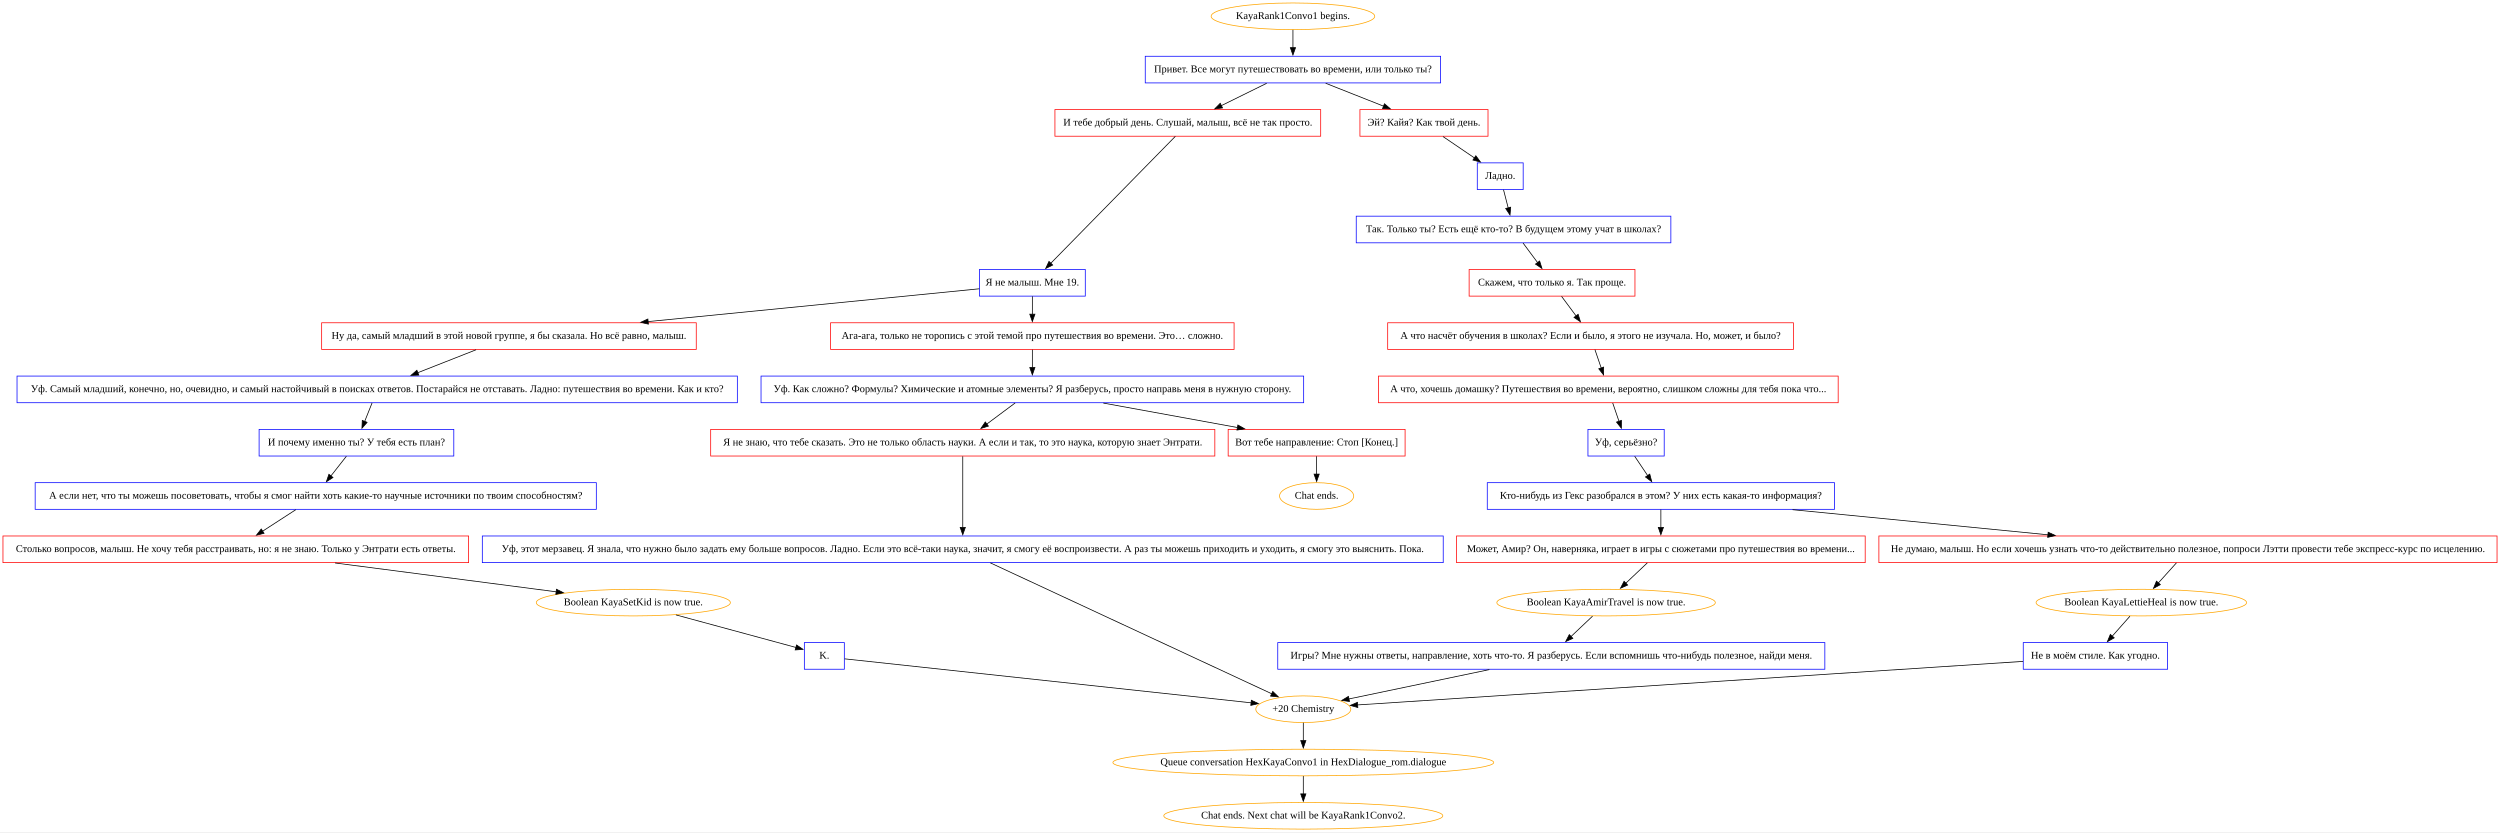
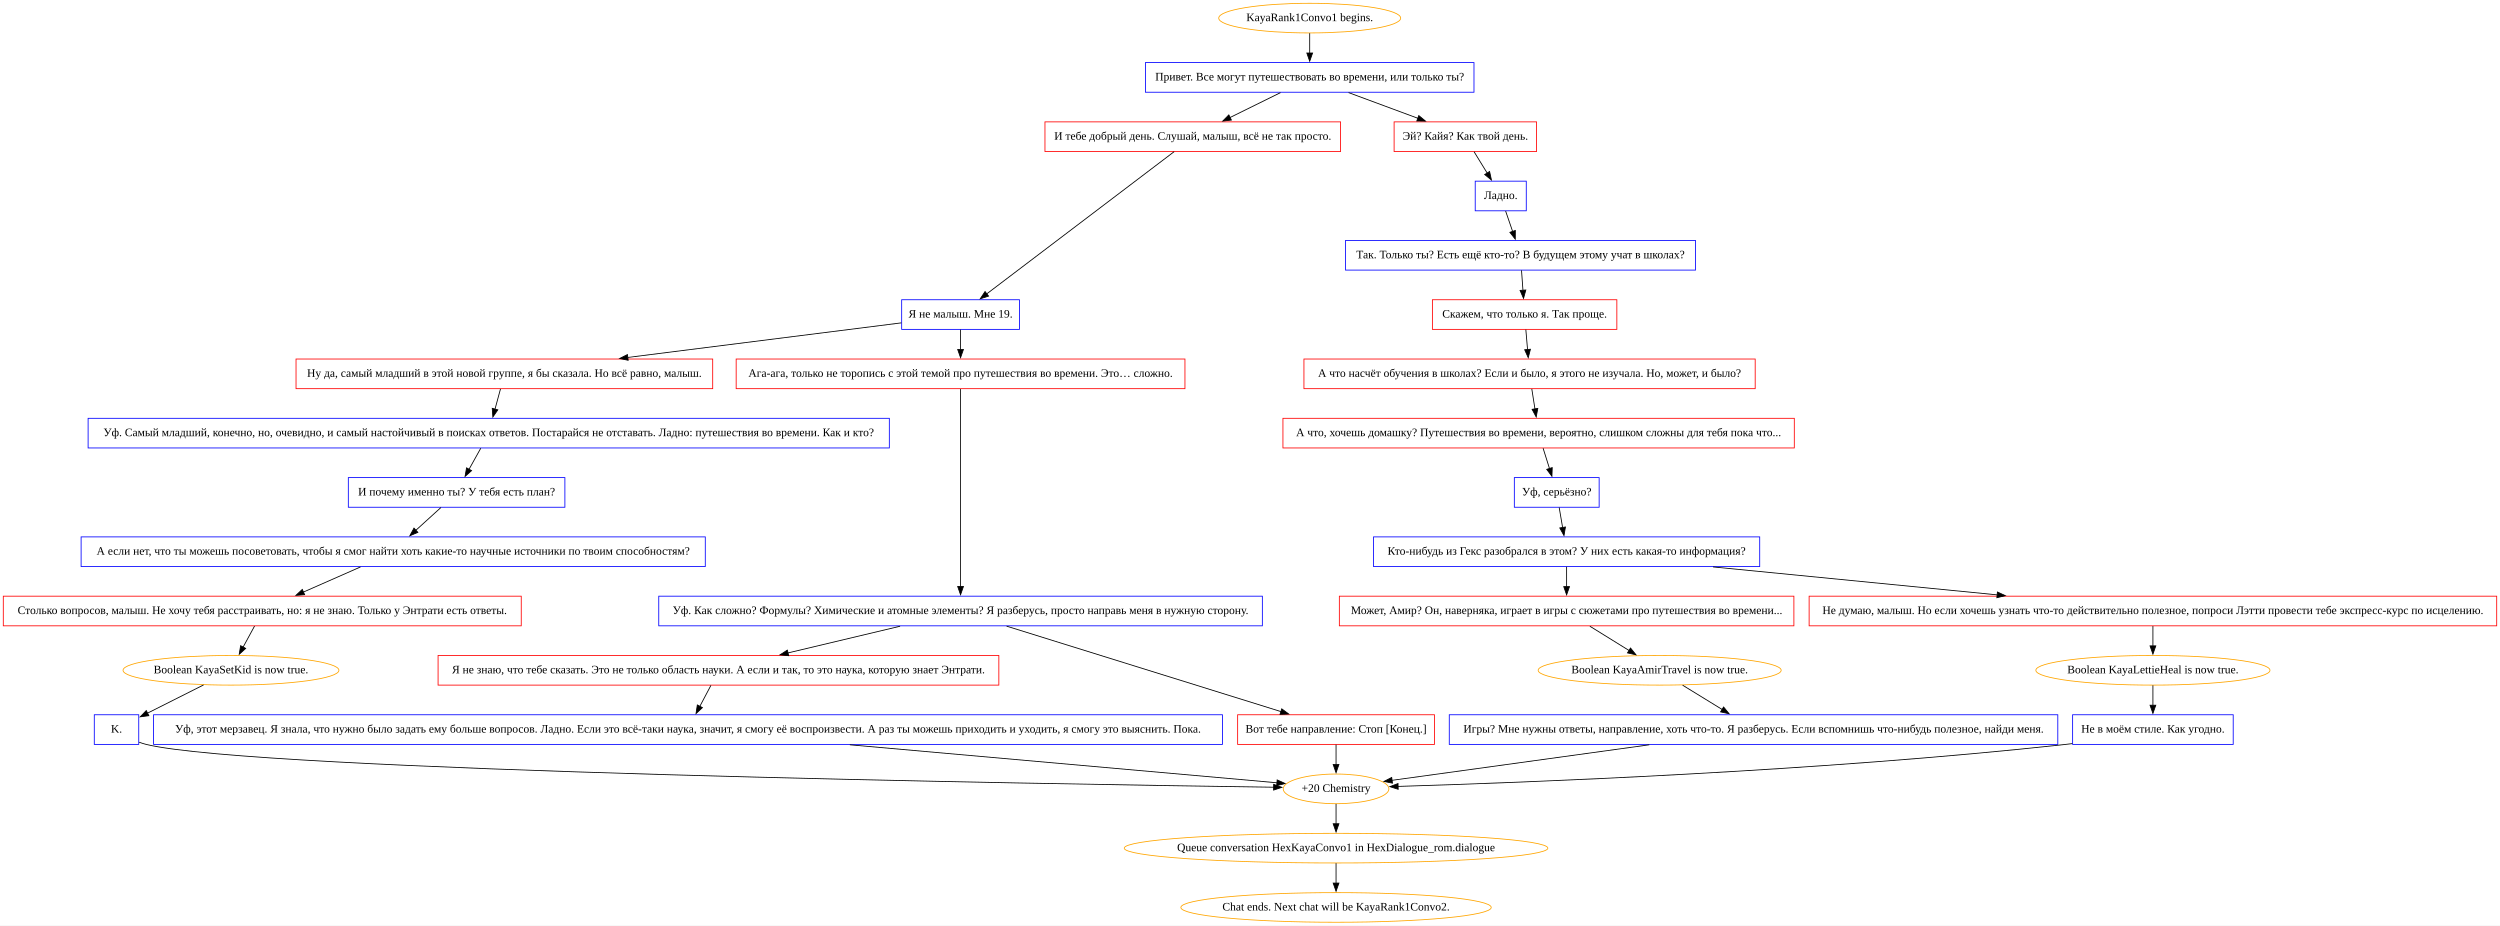
- <svg xmlns="http://www.w3.org/2000/svg" width="3377pt" height="1124pt" viewBox="0.00 0.00 3377.00 1124.00">
+ <svg xmlns="http://www.w3.org/2000/svg" width="3036pt" height="1124pt" viewBox="0.00 0.00 3036.00 1124.00">
  <g id="graph0" class="graph" transform="scale(1 1) rotate(0) translate(4 1120)">
-     <polygon fill="white" stroke="none" points="-4,4 -4,-1120 3373,-1120 3373,4 -4,4" />
+     <polygon fill="white" stroke="none" points="-4,4 -4,-1120 3032,-1120 3032,4 -4,4" />
    <g id="node1" class="node">
-       <ellipse fill="none" stroke="orange" cx="1742.5" cy="-1098" rx="110.48" ry="18" />
-       <text text-anchor="middle" x="1742.5" y="-1094.3" font-family="Times New Roman,serif" font-size="14.00">KayaRank1Convo1 begins.</text>
+       <ellipse fill="none" stroke="orange" cx="1586.5" cy="-1098" rx="110.48" ry="18" />
+       <text text-anchor="middle" x="1586.5" y="-1094.3" font-family="Times New Roman,serif" font-size="14.00">KayaRank1Convo1 begins.</text>
    </g>
    <g id="node2" class="node">
-       <polygon fill="none" stroke="blue" points="1942,-1044 1543,-1044 1543,-1008 1942,-1008 1942,-1044" />
-       <text text-anchor="middle" x="1742.5" y="-1022.3" font-family="Times New Roman,serif" font-size="14.00">Привет. Все могут путешествовать во времени, или только ты?</text>
+       <polygon fill="none" stroke="blue" points="1786,-1044 1387,-1044 1387,-1008 1786,-1008 1786,-1044" />
+       <text text-anchor="middle" x="1586.5" y="-1022.3" font-family="Times New Roman,serif" font-size="14.00">Привет. Все могут путешествовать во времени, или только ты?</text>
    </g>
    <g id="edge1" class="edge">
-       <path fill="none" stroke="black" d="M1742.5,-1079.7C1742.5,-1072.41 1742.5,-1063.73 1742.5,-1055.54" />
-       <polygon fill="black" stroke="black" points="1746,-1055.62 1742.5,-1045.62 1739,-1055.62 1746,-1055.62" />
+       <path fill="none" stroke="black" d="M1586.5,-1079.7C1586.5,-1072.41 1586.5,-1063.73 1586.5,-1055.54" />
+       <polygon fill="black" stroke="black" points="1590,-1055.62 1586.5,-1045.62 1583,-1055.62 1590,-1055.62" />
    </g>
    <g id="node3" class="node">
-       <polygon fill="none" stroke="red" points="1780,-972 1421,-972 1421,-936 1780,-936 1780,-972" />
-       <text text-anchor="middle" x="1600.5" y="-950.3" font-family="Times New Roman,serif" font-size="14.00">И тебе добрый день. Слушай, малыш, всё не так просто.</text>
+       <polygon fill="none" stroke="red" points="1624,-972 1265,-972 1265,-936 1624,-936 1624,-972" />
+       <text text-anchor="middle" x="1444.5" y="-950.3" font-family="Times New Roman,serif" font-size="14.00">И тебе добрый день. Слушай, малыш, всё не так просто.</text>
    </g>
    <g id="edge2" class="edge">
-       <path fill="none" stroke="black" d="M1707.03,-1007.52C1688.43,-998.34 1665.43,-987.01 1645.57,-977.22" />
-       <polygon fill="black" stroke="black" points="1647.39,-974.21 1636.87,-972.93 1644.29,-980.49 1647.39,-974.21" />
+       <path fill="none" stroke="black" d="M1551.03,-1007.52C1532.43,-998.34 1509.43,-987.01 1489.57,-977.22" />
+       <polygon fill="black" stroke="black" points="1491.39,-974.21 1480.87,-972.93 1488.29,-980.49 1491.39,-974.21" />
    </g>
    <g id="node4" class="node">
-       <polygon fill="none" stroke="red" points="2006,-972 1833,-972 1833,-936 2006,-936 2006,-972" />
-       <text text-anchor="middle" x="1919.5" y="-950.3" font-family="Times New Roman,serif" font-size="14.00">Эй? Кайя? Как твой день.</text>
+       <polygon fill="none" stroke="red" points="1862,-972 1689,-972 1689,-936 1862,-936 1862,-972" />
+       <text text-anchor="middle" x="1775.5" y="-950.3" font-family="Times New Roman,serif" font-size="14.00">Эй? Кайя? Как твой день.</text>
    </g>
    <g id="edge3" class="edge">
-       <path fill="none" stroke="black" d="M1786.71,-1007.52C1810.45,-998.13 1839.92,-986.47 1865.07,-976.53" />
-       <polygon fill="black" stroke="black" points="1866.13,-979.87 1874.14,-972.94 1863.56,-973.36 1866.13,-979.87" />
+       <path fill="none" stroke="black" d="M1633.71,-1007.52C1659.28,-998.04 1691.09,-986.26 1718.1,-976.26" />
+       <polygon fill="black" stroke="black" points="1718.99,-979.66 1727.15,-972.91 1716.56,-973.1 1718.99,-979.66" />
    </g>
    <g id="node5" class="node">
-       <polygon fill="none" stroke="blue" points="1462,-756 1319,-756 1319,-720 1462,-720 1462,-756" />
-       <text text-anchor="middle" x="1390.5" y="-734.3" font-family="Times New Roman,serif" font-size="14.00">Я не малыш. Мне 19.</text>
+       <polygon fill="none" stroke="blue" points="1234,-756 1091,-756 1091,-720 1234,-720 1234,-756" />
+       <text text-anchor="middle" x="1162.5" y="-734.3" font-family="Times New Roman,serif" font-size="14.00">Я не малыш. Мне 19.</text>
    </g>
    <g id="edge4" class="edge">
-       <path fill="none" stroke="black" d="M1583.67,-935.85C1546.81,-898.28 1458.78,-808.58 1415.45,-764.43" />
-       <polygon fill="black" stroke="black" points="1417.97,-762 1408.47,-757.31 1412.98,-766.9 1417.97,-762" />
+       <path fill="none" stroke="black" d="M1421.9,-935.85C1371.88,-897.89 1251.71,-806.7 1194.21,-763.06" />
+       <polygon fill="black" stroke="black" points="1196.5,-760.4 1186.41,-757.15 1192.26,-765.98 1196.5,-760.4" />
    </g>
    <g id="node6" class="node">
-       <polygon fill="none" stroke="blue" points="2053.5,-900 1991.5,-900 1991.5,-864 2053.5,-864 2053.5,-900" />
-       <text text-anchor="middle" x="2022.5" y="-878.3" font-family="Times New Roman,serif" font-size="14.00">Ладно. </text>
+       <polygon fill="none" stroke="blue" points="1849.5,-900 1787.5,-900 1787.5,-864 1849.5,-864 1849.5,-900" />
+       <text text-anchor="middle" x="1818.5" y="-878.3" font-family="Times New Roman,serif" font-size="14.00">Ладно. </text>
    </g>
    <g id="edge5" class="edge">
-       <path fill="none" stroke="black" d="M1945.23,-935.52C1958.1,-926.76 1973.88,-916.04 1987.81,-906.58" />
-       <polygon fill="black" stroke="black" points="1989.55,-909.63 1995.85,-901.11 1985.61,-903.84 1989.55,-909.63" />
+       <path fill="none" stroke="black" d="M1786.13,-935.7C1790.92,-927.9 1796.69,-918.51 1802.02,-909.83" />
+       <polygon fill="black" stroke="black" points="1804.95,-911.75 1807.2,-901.39 1798.98,-908.08 1804.95,-911.75" />
    </g>
    <g id="node7" class="node">
-       <polygon fill="none" stroke="red" points="936.5,-684 430.5,-684 430.5,-648 936.5,-648 936.5,-684" />
-       <text text-anchor="middle" x="683.5" y="-662.3" font-family="Times New Roman,serif" font-size="14.00">Ну да, самый младший в этой новой группе, я бы сказала. Но всё равно, малыш.</text>
+       <polygon fill="none" stroke="red" points="861.5,-684 355.5,-684 355.5,-648 861.5,-648 861.5,-684" />
+       <text text-anchor="middle" x="608.5" y="-662.3" font-family="Times New Roman,serif" font-size="14.00">Ну да, самый младший в этой новой группе, я бы сказала. Но всё равно, малыш.</text>
    </g>
    <g id="edge6" class="edge">
-       <path fill="none" stroke="black" d="M1318.82,-729.9C1214.81,-719.6 1018.43,-700.16 871.41,-685.61" />
-       <polygon fill="black" stroke="black" points="871.83,-682.13 861.53,-684.63 871.14,-689.1 871.83,-682.13" />
+       <path fill="none" stroke="black" d="M1090.64,-727.92C1006.87,-717.34 866.16,-699.56 758.31,-685.93" />
+       <polygon fill="black" stroke="black" points="758.84,-682.47 748.48,-684.69 757.97,-689.41 758.84,-682.47" />
    </g>
    <g id="node8" class="node">
-       <polygon fill="none" stroke="red" points="1663,-684 1118,-684 1118,-648 1663,-648 1663,-684" />
-       <text text-anchor="middle" x="1390.5" y="-662.3" font-family="Times New Roman,serif" font-size="14.00">Ага-ага, только не торопись с этой темой про путешествия во времени. Это… сложно.</text>
+       <polygon fill="none" stroke="red" points="1435,-684 890,-684 890,-648 1435,-648 1435,-684" />
+       <text text-anchor="middle" x="1162.5" y="-662.3" font-family="Times New Roman,serif" font-size="14.00">Ага-ага, только не торопись с этой темой про путешествия во времени. Это… сложно.</text>
    </g>
    <g id="edge7" class="edge">
-       <path fill="none" stroke="black" d="M1390.5,-719.7C1390.5,-712.41 1390.5,-703.73 1390.5,-695.54" />
-       <polygon fill="black" stroke="black" points="1394,-695.62 1390.5,-685.62 1387,-695.62 1394,-695.62" />
+       <path fill="none" stroke="black" d="M1162.5,-719.7C1162.5,-712.41 1162.5,-703.73 1162.5,-695.54" />
+       <polygon fill="black" stroke="black" points="1166,-695.62 1162.5,-685.62 1159,-695.62 1166,-695.62" />
    </g>
    <g id="node9" class="node">
-       <polygon fill="none" stroke="blue" points="2253,-828 1828,-828 1828,-792 2253,-792 2253,-828" />
-       <text text-anchor="middle" x="2040.5" y="-806.3" font-family="Times New Roman,serif" font-size="14.00">Так. Только ты? Есть ещё кто-то? В будущем этому учат в школах?</text>
+       <polygon fill="none" stroke="blue" points="2055,-828 1630,-828 1630,-792 2055,-792 2055,-828" />
+       <text text-anchor="middle" x="1842.5" y="-806.3" font-family="Times New Roman,serif" font-size="14.00">Так. Только ты? Есть ещё кто-то? В будущем этому учат в школах?</text>
    </g>
    <g id="edge8" class="edge">
-       <path fill="none" stroke="black" d="M2026.95,-863.7C2028.85,-856.32 2031.11,-847.52 2033.24,-839.25" />
-       <polygon fill="black" stroke="black" points="2036.62,-840.13 2035.72,-829.57 2029.84,-838.38 2036.62,-840.13" />
+       <path fill="none" stroke="black" d="M1824.43,-863.7C1826.99,-856.24 1830.05,-847.32 1832.91,-838.97" />
+       <polygon fill="black" stroke="black" points="1836.21,-840.13 1836.14,-829.54 1829.59,-837.86 1836.21,-840.13" />
    </g>
    <g id="node10" class="node">
-       <polygon fill="none" stroke="blue" points="992,-612 19,-612 19,-576 992,-576 992,-612" />
-       <text text-anchor="middle" x="505.5" y="-590.3" font-family="Times New Roman,serif" font-size="14.00">Уф. Самый младший, конечно, но, очевидно, и самый настойчивый в поисках ответов. Постарайся не отставать. Ладно: путешествия во времени. Как и кто?</text>
+       <polygon fill="none" stroke="blue" points="1076,-612 103,-612 103,-576 1076,-576 1076,-612" />
+       <text text-anchor="middle" x="589.5" y="-590.3" font-family="Times New Roman,serif" font-size="14.00">Уф. Самый младший, конечно, но, очевидно, и самый настойчивый в поисках ответов. Постарайся не отставать. Ладно: путешествия во времени. Как и кто?</text>
    </g>
    <g id="edge9" class="edge">
-       <path fill="none" stroke="black" d="M639.04,-647.52C615.17,-638.13 585.53,-626.47 560.24,-616.53" />
-       <polygon fill="black" stroke="black" points="561.69,-613.34 551.11,-612.94 559.13,-619.85 561.69,-613.34" />
+       <path fill="none" stroke="black" d="M603.8,-647.7C601.78,-640.24 599.36,-631.32 597.09,-622.97" />
+       <polygon fill="black" stroke="black" points="600.54,-622.3 594.54,-613.57 593.78,-624.13 600.54,-622.3" />
    </g>
    <g id="node11" class="node">
-       <polygon fill="none" stroke="blue" points="1757,-612 1024,-612 1024,-576 1757,-576 1757,-612" />
-       <text text-anchor="middle" x="1390.5" y="-590.3" font-family="Times New Roman,serif" font-size="14.00">Уф. Как сложно? Формулы? Химические и атомные элементы? Я разберусь, просто направь меня в нужную сторону.</text>
+       <polygon fill="none" stroke="blue" points="1529,-396 796,-396 796,-360 1529,-360 1529,-396" />
+       <text text-anchor="middle" x="1162.5" y="-374.3" font-family="Times New Roman,serif" font-size="14.00">Уф. Как сложно? Формулы? Химические и атомные элементы? Я разберусь, просто направь меня в нужную сторону.</text>
    </g>
    <g id="edge10" class="edge">
-       <path fill="none" stroke="black" d="M1390.5,-647.7C1390.5,-640.41 1390.5,-631.73 1390.5,-623.54" />
-       <polygon fill="black" stroke="black" points="1394,-623.62 1390.5,-613.62 1387,-623.62 1394,-623.62" />
+       <path fill="none" stroke="black" d="M1162.5,-647.54C1162.5,-599.76 1162.5,-466.51 1162.5,-407.61" />
+       <polygon fill="black" stroke="black" points="1166,-407.75 1162.5,-397.75 1159,-407.75 1166,-407.75" />
    </g>
    <g id="node12" class="node">
-       <polygon fill="none" stroke="red" points="2204.5,-756 1980.5,-756 1980.5,-720 2204.5,-720 2204.5,-756" />
-       <text text-anchor="middle" x="2092.5" y="-734.3" font-family="Times New Roman,serif" font-size="14.00">Скажем, что только я. Так проще.</text>
+       <polygon fill="none" stroke="red" points="1959.5,-756 1735.5,-756 1735.5,-720 1959.5,-720 1959.5,-756" />
+       <text text-anchor="middle" x="1847.5" y="-734.3" font-family="Times New Roman,serif" font-size="14.00">Скажем, что только я. Так проще.</text>
    </g>
    <g id="edge11" class="edge">
-       <path fill="none" stroke="black" d="M2053.35,-791.7C2059.27,-783.73 2066.43,-774.1 2072.99,-765.26" />
-       <polygon fill="black" stroke="black" points="2075.74,-767.43 2078.89,-757.32 2070.12,-763.26 2075.74,-767.43" />
+       <path fill="none" stroke="black" d="M1843.74,-791.7C1844.26,-784.41 1844.88,-775.73 1845.46,-767.54" />
+       <polygon fill="black" stroke="black" points="1848.95,-767.84 1846.17,-757.61 1841.97,-767.34 1848.95,-767.84" />
    </g>
    <g id="node13" class="node">
-       <polygon fill="none" stroke="blue" points="609,-540 346,-540 346,-504 609,-504 609,-540" />
-       <text text-anchor="middle" x="477.5" y="-518.3" font-family="Times New Roman,serif" font-size="14.00">И почему именно ты? У тебя есть план? </text>
+       <polygon fill="none" stroke="blue" points="682,-540 419,-540 419,-504 682,-504 682,-540" />
+       <text text-anchor="middle" x="550.5" y="-518.3" font-family="Times New Roman,serif" font-size="14.00">И почему именно ты? У тебя есть план? </text>
    </g>
    <g id="edge12" class="edge">
-       <path fill="none" stroke="black" d="M498.58,-575.7C495.56,-568.15 491.95,-559.12 488.57,-550.68" />
-       <polygon fill="black" stroke="black" points="491.87,-549.49 484.9,-541.51 485.37,-552.09 491.87,-549.49" />
+       <path fill="none" stroke="black" d="M579.86,-575.7C575.56,-567.98 570.4,-558.71 565.61,-550.11" />
+       <polygon fill="black" stroke="black" points="568.69,-548.46 560.77,-541.43 562.58,-551.87 568.69,-548.46" />
    </g>
    <g id="node14" class="node">
-       <polygon fill="none" stroke="red" points="1637,-540 956,-540 956,-504 1637,-504 1637,-540" />
-       <text text-anchor="middle" x="1296.5" y="-518.3" font-family="Times New Roman,serif" font-size="14.00">Я не знаю, что тебе сказать. Это не только область науки. А если и так, то это наука, которую знает Энтрати.</text>
+       <polygon fill="none" stroke="red" points="1209,-324 528,-324 528,-288 1209,-288 1209,-324" />
+       <text text-anchor="middle" x="868.5" y="-302.3" font-family="Times New Roman,serif" font-size="14.00">Я не знаю, что тебе сказать. Это не только область науки. А если и так, то это наука, которую знает Энтрати.</text>
    </g>
    <g id="edge13" class="edge">
-       <path fill="none" stroke="black" d="M1367.26,-575.7C1355.63,-567.03 1341.35,-556.4 1328.68,-546.96" />
-       <polygon fill="black" stroke="black" points="1331.12,-544.42 1321.01,-541.25 1326.94,-550.03 1331.12,-544.42" />
+       <path fill="none" stroke="black" d="M1089.07,-359.52C1047.69,-349.66 995.82,-337.31 952.78,-327.07" />
+       <polygon fill="black" stroke="black" points="953.77,-323.7 943.23,-324.79 952.15,-330.51 953.77,-323.7" />
    </g>
    <g id="node15" class="node">
-       <polygon fill="none" stroke="red" points="1894,-540 1655,-540 1655,-504 1894,-504 1894,-540" />
-       <text text-anchor="middle" x="1774.5" y="-518.3" font-family="Times New Roman,serif" font-size="14.00">Вот тебе направление: Стоп [Конец.]</text>
+       <polygon fill="none" stroke="red" points="1738,-252 1499,-252 1499,-216 1738,-216 1738,-252" />
+       <text text-anchor="middle" x="1618.5" y="-230.3" font-family="Times New Roman,serif" font-size="14.00">Вот тебе направление: Стоп [Конец.]</text>
    </g>
    <g id="edge14" class="edge">
-       <path fill="none" stroke="black" d="M1486.41,-575.52C1541.49,-565.48 1610.8,-552.84 1667.62,-542.48" />
-       <polygon fill="black" stroke="black" points="1668.12,-545.95 1677.33,-540.71 1666.86,-539.06 1668.12,-545.95" />
+       <path fill="none" stroke="black" d="M1218.41,-359.59C1302.54,-333.39 1461.4,-283.92 1551.57,-255.84" />
+       <polygon fill="black" stroke="black" points="1552.53,-259.21 1561.04,-252.89 1550.45,-252.52 1552.53,-259.21" />
    </g>
    <g id="node16" class="node">
-       <polygon fill="none" stroke="red" points="2418.5,-684 1870.5,-684 1870.5,-648 2418.5,-648 2418.5,-684" />
-       <text text-anchor="middle" x="2144.5" y="-662.3" font-family="Times New Roman,serif" font-size="14.00">А что насчёт обучения в школах? Если и было, я этого не изучала. Но, может, и было? </text>
+       <polygon fill="none" stroke="red" points="2127.5,-684 1579.5,-684 1579.5,-648 2127.5,-648 2127.5,-684" />
+       <text text-anchor="middle" x="1853.5" y="-662.3" font-family="Times New Roman,serif" font-size="14.00">А что насчёт обучения в школах? Если и было, я этого не изучала. Но, может, и было? </text>
    </g>
    <g id="edge15" class="edge">
-       <path fill="none" stroke="black" d="M2105.35,-719.7C2111.27,-711.73 2118.43,-702.1 2124.99,-693.26" />
-       <polygon fill="black" stroke="black" points="2127.74,-695.43 2130.89,-685.32 2122.12,-691.26 2127.74,-695.43" />
+       <path fill="none" stroke="black" d="M1848.98,-719.7C1849.61,-712.41 1850.35,-703.73 1851.05,-695.54" />
+       <polygon fill="black" stroke="black" points="1854.54,-695.87 1851.9,-685.61 1847.56,-695.28 1854.54,-695.87" />
    </g>
    <g id="node17" class="node">
-       <polygon fill="none" stroke="blue" points="801.5,-468 43.5,-468 43.5,-432 801.5,-432 801.5,-468" />
-       <text text-anchor="middle" x="422.5" y="-446.3" font-family="Times New Roman,serif" font-size="14.00">А если нет, что ты можешь посоветовать, чтобы я смог найти хоть какие-то научные источники по твоим способностям?</text>
+       <polygon fill="none" stroke="blue" points="852.5,-468 94.5,-468 94.5,-432 852.5,-432 852.5,-468" />
+       <text text-anchor="middle" x="473.5" y="-446.3" font-family="Times New Roman,serif" font-size="14.00">А если нет, что ты можешь посоветовать, чтобы я смог найти хоть какие-то научные источники по твоим способностям?</text>
    </g>
    <g id="edge16" class="edge">
-       <path fill="none" stroke="black" d="M463.9,-503.7C457.58,-495.64 449.92,-485.89 442.91,-476.98" />
-       <polygon fill="black" stroke="black" points="445.8,-475 436.87,-469.29 440.3,-479.32 445.8,-475" />
+       <path fill="none" stroke="black" d="M531.47,-503.7C522.3,-495.37 511.15,-485.22 501.07,-476.07" />
+       <polygon fill="black" stroke="black" points="503.46,-473.5 493.7,-469.37 498.75,-478.68 503.46,-473.5" />
    </g>
    <g id="node18" class="node">
-       <polygon fill="none" stroke="blue" points="1945.5,-396 647.5,-396 647.5,-360 1945.5,-360 1945.5,-396" />
-       <text text-anchor="middle" x="1296.5" y="-374.3" font-family="Times New Roman,serif" font-size="14.00">Уф, этот мерзавец. Я знала, что нужно было задать ему больше вопросов. Ладно. Если это всё-таки наука, значит, я смогу её воспроизвести. А раз ты можешь приходить и уходить, я смогу это выяснить. Пока.</text>
+       <polygon fill="none" stroke="blue" points="1480.5,-252 182.5,-252 182.5,-216 1480.5,-216 1480.5,-252" />
+       <text text-anchor="middle" x="831.5" y="-230.3" font-family="Times New Roman,serif" font-size="14.00">Уф, этот мерзавец. Я знала, что нужно было задать ему больше вопросов. Ладно. Если это всё-таки наука, значит, я смогу её воспроизвести. А раз ты можешь приходить и уходить, я смогу это выяснить. Пока.</text>
    </g>
    <g id="edge17" class="edge">
-       <path fill="none" stroke="black" d="M1296.5,-503.59C1296.5,-479.61 1296.5,-436.14 1296.5,-407.42" />
-       <polygon fill="black" stroke="black" points="1300,-407.62 1296.5,-397.62 1293,-407.62 1300,-407.62" />
+       <path fill="none" stroke="black" d="M859.35,-287.7C855.28,-279.98 850.38,-270.71 845.83,-262.11" />
+       <polygon fill="black" stroke="black" points="849.02,-260.65 841.25,-253.44 842.83,-263.92 849.02,-260.65" />
    </g>
    <g id="node19" class="node">
-       <ellipse fill="none" stroke="orange" cx="1774.5" cy="-450" rx="50.09" ry="18" />
-       <text text-anchor="middle" x="1774.5" y="-446.3" font-family="Times New Roman,serif" font-size="14.00">Chat ends.</text>
+       <ellipse fill="none" stroke="orange" cx="1618.5" cy="-162" rx="64.19" ry="18" />
+       <text text-anchor="middle" x="1618.5" y="-158.3" font-family="Times New Roman,serif" font-size="14.00">+20 Chemistry</text>
    </g>
    <g id="edge18" class="edge">
-       <path fill="none" stroke="black" d="M1774.5,-503.7C1774.5,-496.41 1774.5,-487.73 1774.5,-479.54" />
-       <polygon fill="black" stroke="black" points="1778,-479.62 1774.5,-469.62 1771,-479.62 1778,-479.62" />
+       <path fill="none" stroke="black" d="M1618.5,-215.7C1618.5,-208.41 1618.5,-199.73 1618.5,-191.54" />
+       <polygon fill="black" stroke="black" points="1622,-191.62 1618.5,-181.62 1615,-191.62 1622,-191.62" />
    </g>
    <g id="node20" class="node">
-       <polygon fill="none" stroke="red" points="2479,-612 1858,-612 1858,-576 2479,-576 2479,-612" />
-       <text text-anchor="middle" x="2168.5" y="-590.3" font-family="Times New Roman,serif" font-size="14.00">А что, хочешь домашку? Путешествия во времени, вероятно, слишком сложны для тебя пока что...</text>
+       <polygon fill="none" stroke="red" points="2175,-612 1554,-612 1554,-576 2175,-576 2175,-612" />
+       <text text-anchor="middle" x="1864.5" y="-590.3" font-family="Times New Roman,serif" font-size="14.00">А что, хочешь домашку? Путешествия во времени, вероятно, слишком сложны для тебя пока что...</text>
    </g>
    <g id="edge19" class="edge">
-       <path fill="none" stroke="black" d="M2150.43,-647.7C2152.99,-640.24 2156.05,-631.32 2158.91,-622.97" />
-       <polygon fill="black" stroke="black" points="2162.21,-624.13 2162.14,-613.54 2155.59,-621.86 2162.21,-624.13" />
+       <path fill="none" stroke="black" d="M1856.22,-647.7C1857.38,-640.32 1858.76,-631.52 1860.06,-623.25" />
+       <polygon fill="black" stroke="black" points="1863.48,-624.02 1861.58,-613.6 1856.57,-622.93 1863.48,-624.02" />
    </g>
    <g id="node21" class="node">
      <polygon fill="none" stroke="red" points="629,-396 0,-396 0,-360 629,-360 629,-396" />
      <text text-anchor="middle" x="314.5" y="-374.3" font-family="Times New Roman,serif" font-size="14.00">Столько вопросов, малыш. Не хочу тебя расстраивать, но: я не знаю. Только у Энтрати есть ответы.</text>
    </g>
    <g id="edge20" class="edge">
-       <path fill="none" stroke="black" d="M395.53,-431.52C381.89,-422.68 365.16,-411.84 350.45,-402.3" />
-       <polygon fill="black" stroke="black" points="352.7,-399.59 342.4,-397.08 348.89,-405.46 352.7,-399.59" />
+       <path fill="none" stroke="black" d="M433.79,-431.52C412.75,-422.25 386.69,-410.78 364.31,-400.93" />
+       <polygon fill="black" stroke="black" points="365.93,-397.82 355.37,-396.99 363.11,-404.22 365.93,-397.82" />
+     </g>
+     <g id="edge21" class="edge">
+       <path fill="none" stroke="black" d="M1028.06,-215.52C1196.82,-200.51 1430.68,-179.71 1546.94,-169.37" />
+       <polygon fill="black" stroke="black" points="1546.99,-172.87 1556.64,-168.5 1546.37,-165.9 1546.99,-172.87" />
    </g>
    <g id="node22" class="node">
-       <ellipse fill="none" stroke="orange" cx="1756.5" cy="-162" rx="64.19" ry="18" />
-       <text text-anchor="middle" x="1756.5" y="-158.3" font-family="Times New Roman,serif" font-size="14.00">+20 Chemistry</text>
-     </g>
-     <g id="edge21" class="edge">
-       <path fill="none" stroke="black" d="M1333.75,-359.67C1418.33,-320.32 1624.42,-224.44 1713.89,-182.82" />
-       <polygon fill="black" stroke="black" points="1715.24,-186.05 1722.83,-178.66 1712.29,-179.71 1715.24,-186.05" />
+       <ellipse fill="none" stroke="orange" cx="1618.5" cy="-90" rx="257.25" ry="18" />
+       <text text-anchor="middle" x="1618.5" y="-86.3" font-family="Times New Roman,serif" font-size="14.00">Queue conversation HexKayaConvo1 in HexDialogue_rom.dialogue</text>
+     </g>
+     <g id="edge22" class="edge">
+       <path fill="none" stroke="black" d="M1618.5,-143.7C1618.5,-136.41 1618.5,-127.73 1618.5,-119.54" />
+       <polygon fill="black" stroke="black" points="1622,-119.62 1618.5,-109.62 1615,-119.62 1622,-119.62" />
    </g>
    <g id="node23" class="node">
-       <polygon fill="none" stroke="blue" points="2244,-540 2141,-540 2141,-504 2244,-504 2244,-540" />
-       <text text-anchor="middle" x="2192.5" y="-518.3" font-family="Times New Roman,serif" font-size="14.00">Уф, серьёзно?</text>
-     </g>
-     <g id="edge22" class="edge">
-       <path fill="none" stroke="black" d="M2174.43,-575.7C2176.99,-568.24 2180.05,-559.32 2182.91,-550.97" />
-       <polygon fill="black" stroke="black" points="2186.21,-552.13 2186.14,-541.54 2179.59,-549.86 2186.21,-552.13" />
+       <polygon fill="none" stroke="blue" points="1938,-540 1835,-540 1835,-504 1938,-504 1938,-540" />
+       <text text-anchor="middle" x="1886.5" y="-518.3" font-family="Times New Roman,serif" font-size="14.00">Уф, серьёзно?</text>
+     </g>
+     <g id="edge23" class="edge">
+       <path fill="none" stroke="black" d="M1869.94,-575.7C1872.28,-568.24 1875.08,-559.32 1877.71,-550.97" />
+       <polygon fill="black" stroke="black" points="1881.01,-552.14 1880.67,-541.55 1874.33,-550.04 1881.01,-552.14" />
    </g>
    <g id="node24" class="node">
-       <ellipse fill="none" stroke="orange" cx="851.5" cy="-306" rx="131.08" ry="18" />
-       <text text-anchor="middle" x="851.5" y="-302.3" font-family="Times New Roman,serif" font-size="14.00">Boolean KayaSetKid is now true.</text>
-     </g>
-     <g id="edge23" class="edge">
-       <path fill="none" stroke="black" d="M448.62,-359.52C541.09,-347.46 662.19,-331.68 747.4,-320.57" />
-       <polygon fill="black" stroke="black" points="747.68,-324.06 757.15,-319.3 746.78,-317.12 747.68,-324.06" />
+       <ellipse fill="none" stroke="orange" cx="276.5" cy="-306" rx="131.08" ry="18" />
+       <text text-anchor="middle" x="276.5" y="-302.3" font-family="Times New Roman,serif" font-size="14.00">Boolean KayaSetKid is now true.</text>
+     </g>
+     <g id="edge24" class="edge">
+       <path fill="none" stroke="black" d="M305.11,-359.7C300.92,-351.98 295.89,-342.71 291.22,-334.11" />
+       <polygon fill="black" stroke="black" points="294.35,-332.55 286.51,-325.43 288.2,-335.89 294.35,-332.55" />
    </g>
    <g id="node25" class="node">
-       <ellipse fill="none" stroke="orange" cx="1756.5" cy="-90" rx="257.25" ry="18" />
-       <text text-anchor="middle" x="1756.5" y="-86.3" font-family="Times New Roman,serif" font-size="14.00">Queue conversation HexKayaConvo1 in HexDialogue_rom.dialogue</text>
-     </g>
-     <g id="edge24" class="edge">
-       <path fill="none" stroke="black" d="M1756.5,-143.7C1756.5,-136.41 1756.5,-127.73 1756.5,-119.54" />
-       <polygon fill="black" stroke="black" points="1760,-119.62 1756.5,-109.62 1753,-119.62 1760,-119.62" />
+       <ellipse fill="none" stroke="orange" cx="1618.5" cy="-18" rx="188.47" ry="18" />
+       <text text-anchor="middle" x="1618.5" y="-14.3" font-family="Times New Roman,serif" font-size="14.00">Chat ends. Next chat will be KayaRank1Convo2.</text>
+     </g>
+     <g id="edge25" class="edge">
+       <path fill="none" stroke="black" d="M1618.5,-71.7C1618.5,-64.41 1618.5,-55.73 1618.5,-47.54" />
+       <polygon fill="black" stroke="black" points="1622,-47.62 1618.5,-37.62 1615,-47.62 1622,-47.62" />
    </g>
    <g id="node26" class="node">
-       <polygon fill="none" stroke="blue" points="2474,-468 2005,-468 2005,-432 2474,-432 2474,-468" />
-       <text text-anchor="middle" x="2239.5" y="-446.3" font-family="Times New Roman,serif" font-size="14.00">Кто-нибудь из Гекс разобрался в этом? У них есть какая-то информация? </text>
-     </g>
-     <g id="edge25" class="edge">
-       <path fill="none" stroke="black" d="M2204.12,-503.7C2209.41,-495.81 2215.8,-486.3 2221.68,-477.55" />
-       <polygon fill="black" stroke="black" points="2224.5,-479.61 2227.17,-469.36 2218.69,-475.71 2224.5,-479.61" />
+       <polygon fill="none" stroke="blue" points="2133,-468 1664,-468 1664,-432 2133,-432 2133,-468" />
+       <text text-anchor="middle" x="1898.5" y="-446.3" font-family="Times New Roman,serif" font-size="14.00">Кто-нибудь из Гекс разобрался в этом? У них есть какая-то информация? </text>
+     </g>
+     <g id="edge26" class="edge">
+       <path fill="none" stroke="black" d="M1889.47,-503.7C1890.73,-496.32 1892.24,-487.52 1893.66,-479.25" />
+       <polygon fill="black" stroke="black" points="1897.07,-480.04 1895.31,-469.6 1890.17,-478.86 1897.07,-480.04" />
    </g>
    <g id="node27" class="node">
-       <polygon fill="none" stroke="blue" points="1136.5,-252 1082.5,-252 1082.5,-216 1136.5,-216 1136.5,-252" />
-       <text text-anchor="middle" x="1109.5" y="-230.3" font-family="Times New Roman,serif" font-size="14.00">K.</text>
-     </g>
-     <g id="edge26" class="edge">
-       <path fill="none" stroke="black" d="M909.08,-289.38C958.46,-275.98 1028.23,-257.05 1071.08,-245.42" />
-       <polygon fill="black" stroke="black" points="1071.96,-248.81 1080.69,-242.82 1070.13,-242.06 1071.96,-248.81" />
+       <polygon fill="none" stroke="blue" points="164.5,-252 110.5,-252 110.5,-216 164.5,-216 164.5,-252" />
+       <text text-anchor="middle" x="137.5" y="-230.3" font-family="Times New Roman,serif" font-size="14.00">K.</text>
+     </g>
+     <g id="edge27" class="edge">
+       <path fill="none" stroke="black" d="M243.21,-288.23C222.73,-277.92 196.44,-264.68 175.2,-253.99" />
+       <polygon fill="black" stroke="black" points="176.78,-250.86 166.27,-249.49 173.63,-257.11 176.78,-250.86" />
    </g>
    <g id="node28" class="node">
-       <ellipse fill="none" stroke="orange" cx="1756.5" cy="-18" rx="188.47" ry="18" />
-       <text text-anchor="middle" x="1756.5" y="-14.3" font-family="Times New Roman,serif" font-size="14.00">Chat ends. Next chat will be KayaRank1Convo2.</text>
-     </g>
-     <g id="edge27" class="edge">
-       <path fill="none" stroke="black" d="M1756.5,-71.7C1756.5,-64.41 1756.5,-55.73 1756.5,-47.54" />
-       <polygon fill="black" stroke="black" points="1760,-47.62 1756.5,-37.62 1753,-47.62 1760,-47.62" />
+       <polygon fill="none" stroke="red" points="2174.5,-396 1622.5,-396 1622.5,-360 2174.5,-360 2174.5,-396" />
+       <text text-anchor="middle" x="1898.5" y="-374.3" font-family="Times New Roman,serif" font-size="14.00">Может, Амир? Он, наверняка, играет в игры с сюжетами про путешествия во времени...</text>
+     </g>
+     <g id="edge28" class="edge">
+       <path fill="none" stroke="black" d="M1898.5,-431.7C1898.5,-424.41 1898.5,-415.73 1898.5,-407.54" />
+       <polygon fill="black" stroke="black" points="1902,-407.62 1898.5,-397.62 1895,-407.62 1902,-407.62" />
    </g>
    <g id="node29" class="node">
-       <polygon fill="none" stroke="red" points="2515.5,-396 1963.5,-396 1963.5,-360 2515.5,-360 2515.5,-396" />
-       <text text-anchor="middle" x="2239.5" y="-374.3" font-family="Times New Roman,serif" font-size="14.00">Может, Амир? Он, наверняка, играет в игры с сюжетами про путешествия во времени...</text>
-     </g>
-     <g id="edge28" class="edge">
-       <path fill="none" stroke="black" d="M2239.5,-431.7C2239.5,-424.41 2239.5,-415.73 2239.5,-407.54" />
-       <polygon fill="black" stroke="black" points="2243,-407.62 2239.5,-397.62 2236,-407.62 2243,-407.62" />
+       <polygon fill="none" stroke="red" points="3028,-396 2193,-396 2193,-360 3028,-360 3028,-396" />
+       <text text-anchor="middle" x="2610.5" y="-374.3" font-family="Times New Roman,serif" font-size="14.00">Не думаю, малыш. Но если хочешь узнать что-то действительно полезное, попроси Лэтти провести тебе экспресс-курс по исцелению.</text>
+     </g>
+     <g id="edge29" class="edge">
+       <path fill="none" stroke="black" d="M2076.33,-431.52C2181.45,-421.18 2314.5,-408.1 2421.52,-397.58" />
+       <polygon fill="black" stroke="black" points="2421.66,-401.08 2431.27,-396.62 2420.98,-394.12 2421.66,-401.08" />
+     </g>
+     <g id="edge30" class="edge">
+       <path fill="none" stroke="black" d="M165,-218.66C167.82,-217.61 170.68,-216.69 173.5,-216 306.72,-183.55 1264.95,-167.89 1543.03,-163.99" />
+       <polygon fill="black" stroke="black" points="1542.74,-167.5 1552.69,-163.86 1542.64,-160.5 1542.74,-167.5" />
    </g>
    <g id="node30" class="node">
-       <polygon fill="none" stroke="red" points="3369,-396 2534,-396 2534,-360 3369,-360 3369,-396" />
-       <text text-anchor="middle" x="2951.5" y="-374.3" font-family="Times New Roman,serif" font-size="14.00">Не думаю, малыш. Но если хочешь узнать что-то действительно полезное, попроси Лэтти провести тебе экспресс-курс по исцелению.</text>
-     </g>
-     <g id="edge29" class="edge">
-       <path fill="none" stroke="black" d="M2417.33,-431.52C2522.45,-421.18 2655.5,-408.1 2762.52,-397.58" />
-       <polygon fill="black" stroke="black" points="2762.66,-401.08 2772.27,-396.62 2761.98,-394.12 2762.66,-401.08" />
-     </g>
-     <g id="edge30" class="edge">
-       <path fill="none" stroke="black" d="M1136.89,-230.04C1231.26,-219.83 1544.89,-185.89 1686.29,-170.6" />
-       <polygon fill="black" stroke="black" points="1686.32,-174.11 1695.88,-169.56 1685.57,-167.15 1686.32,-174.11" />
+       <ellipse fill="none" stroke="orange" cx="2011.5" cy="-306" rx="147.57" ry="18" />
+       <text text-anchor="middle" x="2011.5" y="-302.3" font-family="Times New Roman,serif" font-size="14.00">Boolean KayaAmirTravel is now true.</text>
+     </g>
+     <g id="edge31" class="edge">
+       <path fill="none" stroke="black" d="M1926.72,-359.52C1941.23,-350.53 1959.09,-339.47 1974.67,-329.81" />
+       <polygon fill="black" stroke="black" points="1976.08,-333.06 1982.74,-324.82 1972.4,-327.11 1976.08,-333.06" />
    </g>
    <g id="node31" class="node">
-       <ellipse fill="none" stroke="orange" cx="2165.5" cy="-306" rx="147.57" ry="18" />
-       <text text-anchor="middle" x="2165.5" y="-302.3" font-family="Times New Roman,serif" font-size="14.00">Boolean KayaAmirTravel is now true.</text>
-     </g>
-     <g id="edge31" class="edge">
-       <path fill="none" stroke="black" d="M2221.21,-359.7C2212.4,-351.37 2201.68,-341.22 2192,-332.07" />
-       <polygon fill="black" stroke="black" points="2194.61,-329.72 2184.94,-325.39 2189.8,-334.8 2194.61,-329.72" />
+       <ellipse fill="none" stroke="orange" cx="2610.5" cy="-306" rx="142.17" ry="18" />
+       <text text-anchor="middle" x="2610.5" y="-302.3" font-family="Times New Roman,serif" font-size="14.00">Boolean KayaLettieHeal is now true.</text>
+     </g>
+     <g id="edge32" class="edge">
+       <path fill="none" stroke="black" d="M2610.5,-359.7C2610.5,-352.41 2610.5,-343.73 2610.5,-335.54" />
+       <polygon fill="black" stroke="black" points="2614,-335.62 2610.5,-325.62 2607,-335.62 2614,-335.62" />
    </g>
    <g id="node32" class="node">
-       <ellipse fill="none" stroke="orange" cx="2888.5" cy="-306" rx="142.17" ry="18" />
-       <text text-anchor="middle" x="2888.5" y="-302.3" font-family="Times New Roman,serif" font-size="14.00">Boolean KayaLettieHeal is now true.</text>
-     </g>
-     <g id="edge32" class="edge">
-       <path fill="none" stroke="black" d="M2935.93,-359.7C2928.53,-351.47 2919.53,-341.48 2911.38,-332.42" />
-       <polygon fill="black" stroke="black" points="2914.2,-330.32 2904.91,-325.23 2908.99,-335 2914.2,-330.32" />
+       <polygon fill="none" stroke="blue" points="2495,-252 1756,-252 1756,-216 2495,-216 2495,-252" />
+       <text text-anchor="middle" x="2125.5" y="-230.3" font-family="Times New Roman,serif" font-size="14.00">Игры? Мне нужны ответы, направление, хоть что-то. Я разберусь. Если вспомнишь что-нибудь полезное, найди меня.</text>
+     </g>
+     <g id="edge33" class="edge">
+       <path fill="none" stroke="black" d="M2039.39,-287.88C2053.91,-278.96 2071.87,-267.93 2087.63,-258.25" />
+       <polygon fill="black" stroke="black" points="2089.13,-261.44 2095.82,-253.23 2085.47,-255.48 2089.13,-261.44" />
    </g>
    <g id="node33" class="node">
-       <polygon fill="none" stroke="blue" points="2461,-252 1722,-252 1722,-216 2461,-216 2461,-252" />
-       <text text-anchor="middle" x="2091.5" y="-230.3" font-family="Times New Roman,serif" font-size="14.00">Игры? Мне нужны ответы, направление, хоть что-то. Я разберусь. Если вспомнишь что-нибудь полезное, найди меня.</text>
-     </g>
-     <g id="edge33" class="edge">
-       <path fill="none" stroke="black" d="M2147.21,-287.7C2138.4,-279.37 2127.68,-269.22 2118,-260.07" />
-       <polygon fill="black" stroke="black" points="2120.61,-257.72 2110.94,-253.39 2115.8,-262.8 2120.61,-257.72" />
-     </g>
-     <g id="node34" class="node">
-       <polygon fill="none" stroke="blue" points="2924,-252 2729,-252 2729,-216 2924,-216 2924,-252" />
-       <text text-anchor="middle" x="2826.5" y="-230.3" font-family="Times New Roman,serif" font-size="14.00">Не в моём стиле. Как угодно.</text>
+       <polygon fill="none" stroke="blue" points="2708,-252 2513,-252 2513,-216 2708,-216 2708,-252" />
+       <text text-anchor="middle" x="2610.5" y="-230.3" font-family="Times New Roman,serif" font-size="14.00">Не в моём стиле. Как угодно.</text>
    </g>
    <g id="edge34" class="edge">
-       <path fill="none" stroke="black" d="M2873.17,-287.7C2865.97,-279.56 2857.22,-269.69 2849.26,-260.7" />
-       <polygon fill="black" stroke="black" points="2851.9,-258.4 2842.65,-253.24 2846.66,-263.04 2851.9,-258.4" />
+       <path fill="none" stroke="black" d="M2610.5,-287.7C2610.5,-280.41 2610.5,-271.73 2610.5,-263.54" />
+       <polygon fill="black" stroke="black" points="2614,-263.62 2610.5,-253.62 2607,-263.62 2614,-263.62" />
    </g>
    <g id="edge35" class="edge">
-       <path fill="none" stroke="black" d="M2007.83,-215.52C1948.85,-203.19 1871.18,-186.96 1817.88,-175.83" />
-       <polygon fill="black" stroke="black" points="1818.88,-172.46 1808.38,-173.84 1817.45,-179.31 1818.88,-172.46" />
+       <path fill="none" stroke="black" d="M1998.87,-215.52C1899.91,-201.85 1766.19,-183.39 1686.5,-172.39" />
+       <polygon fill="black" stroke="black" points="1687.03,-168.93 1676.65,-171.03 1686.08,-175.86 1687.03,-168.93" />
    </g>
    <g id="edge36" class="edge">
-       <path fill="none" stroke="black" d="M2728.71,-226.6C2516.47,-212.72 2017.64,-180.08 1829.79,-167.79" />
-       <polygon fill="black" stroke="black" points="1830.12,-164.31 1819.91,-167.15 1829.66,-171.29 1830.12,-164.31" />
+       <path fill="none" stroke="black" d="M2512.65,-216.95C2509.91,-216.61 2507.19,-216.3 2504.5,-216 2205.07,-183.12 1846.31,-169.55 1693.43,-164.97" />
+       <polygon fill="black" stroke="black" points="1693.95,-161.49 1683.85,-164.69 1693.75,-168.48 1693.95,-161.49" />
    </g>
  </g>
</svg>
